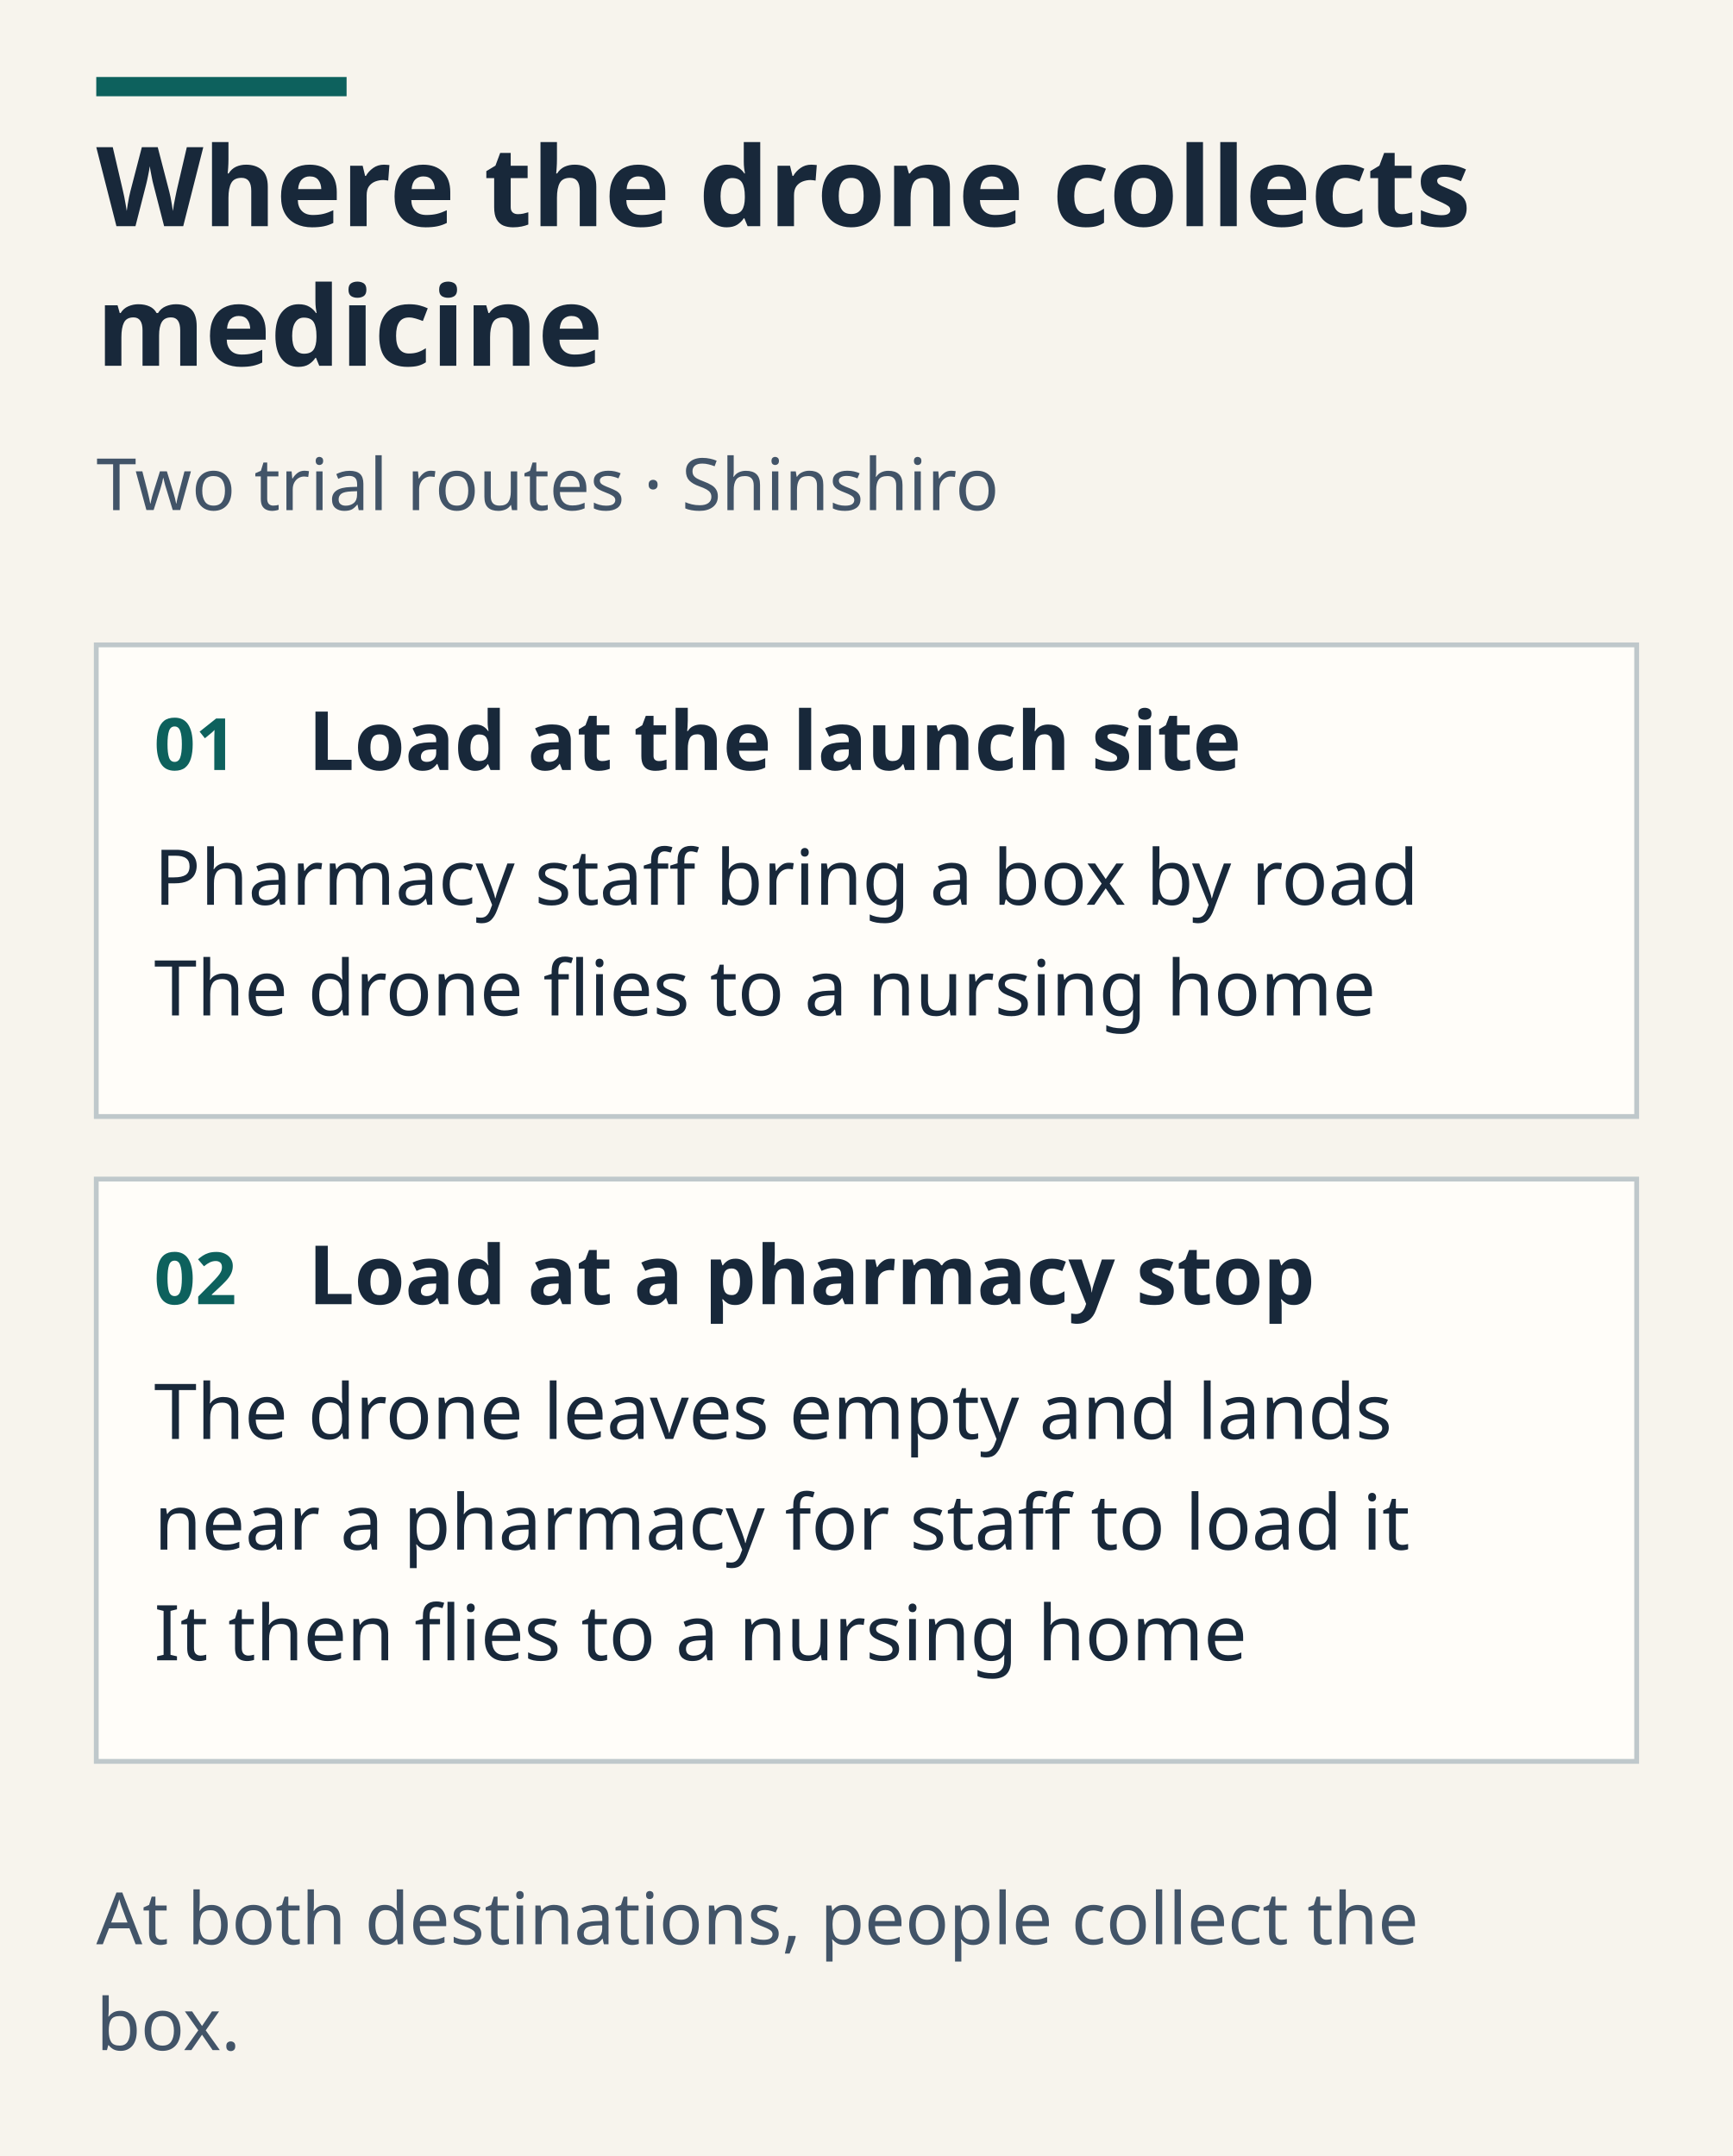
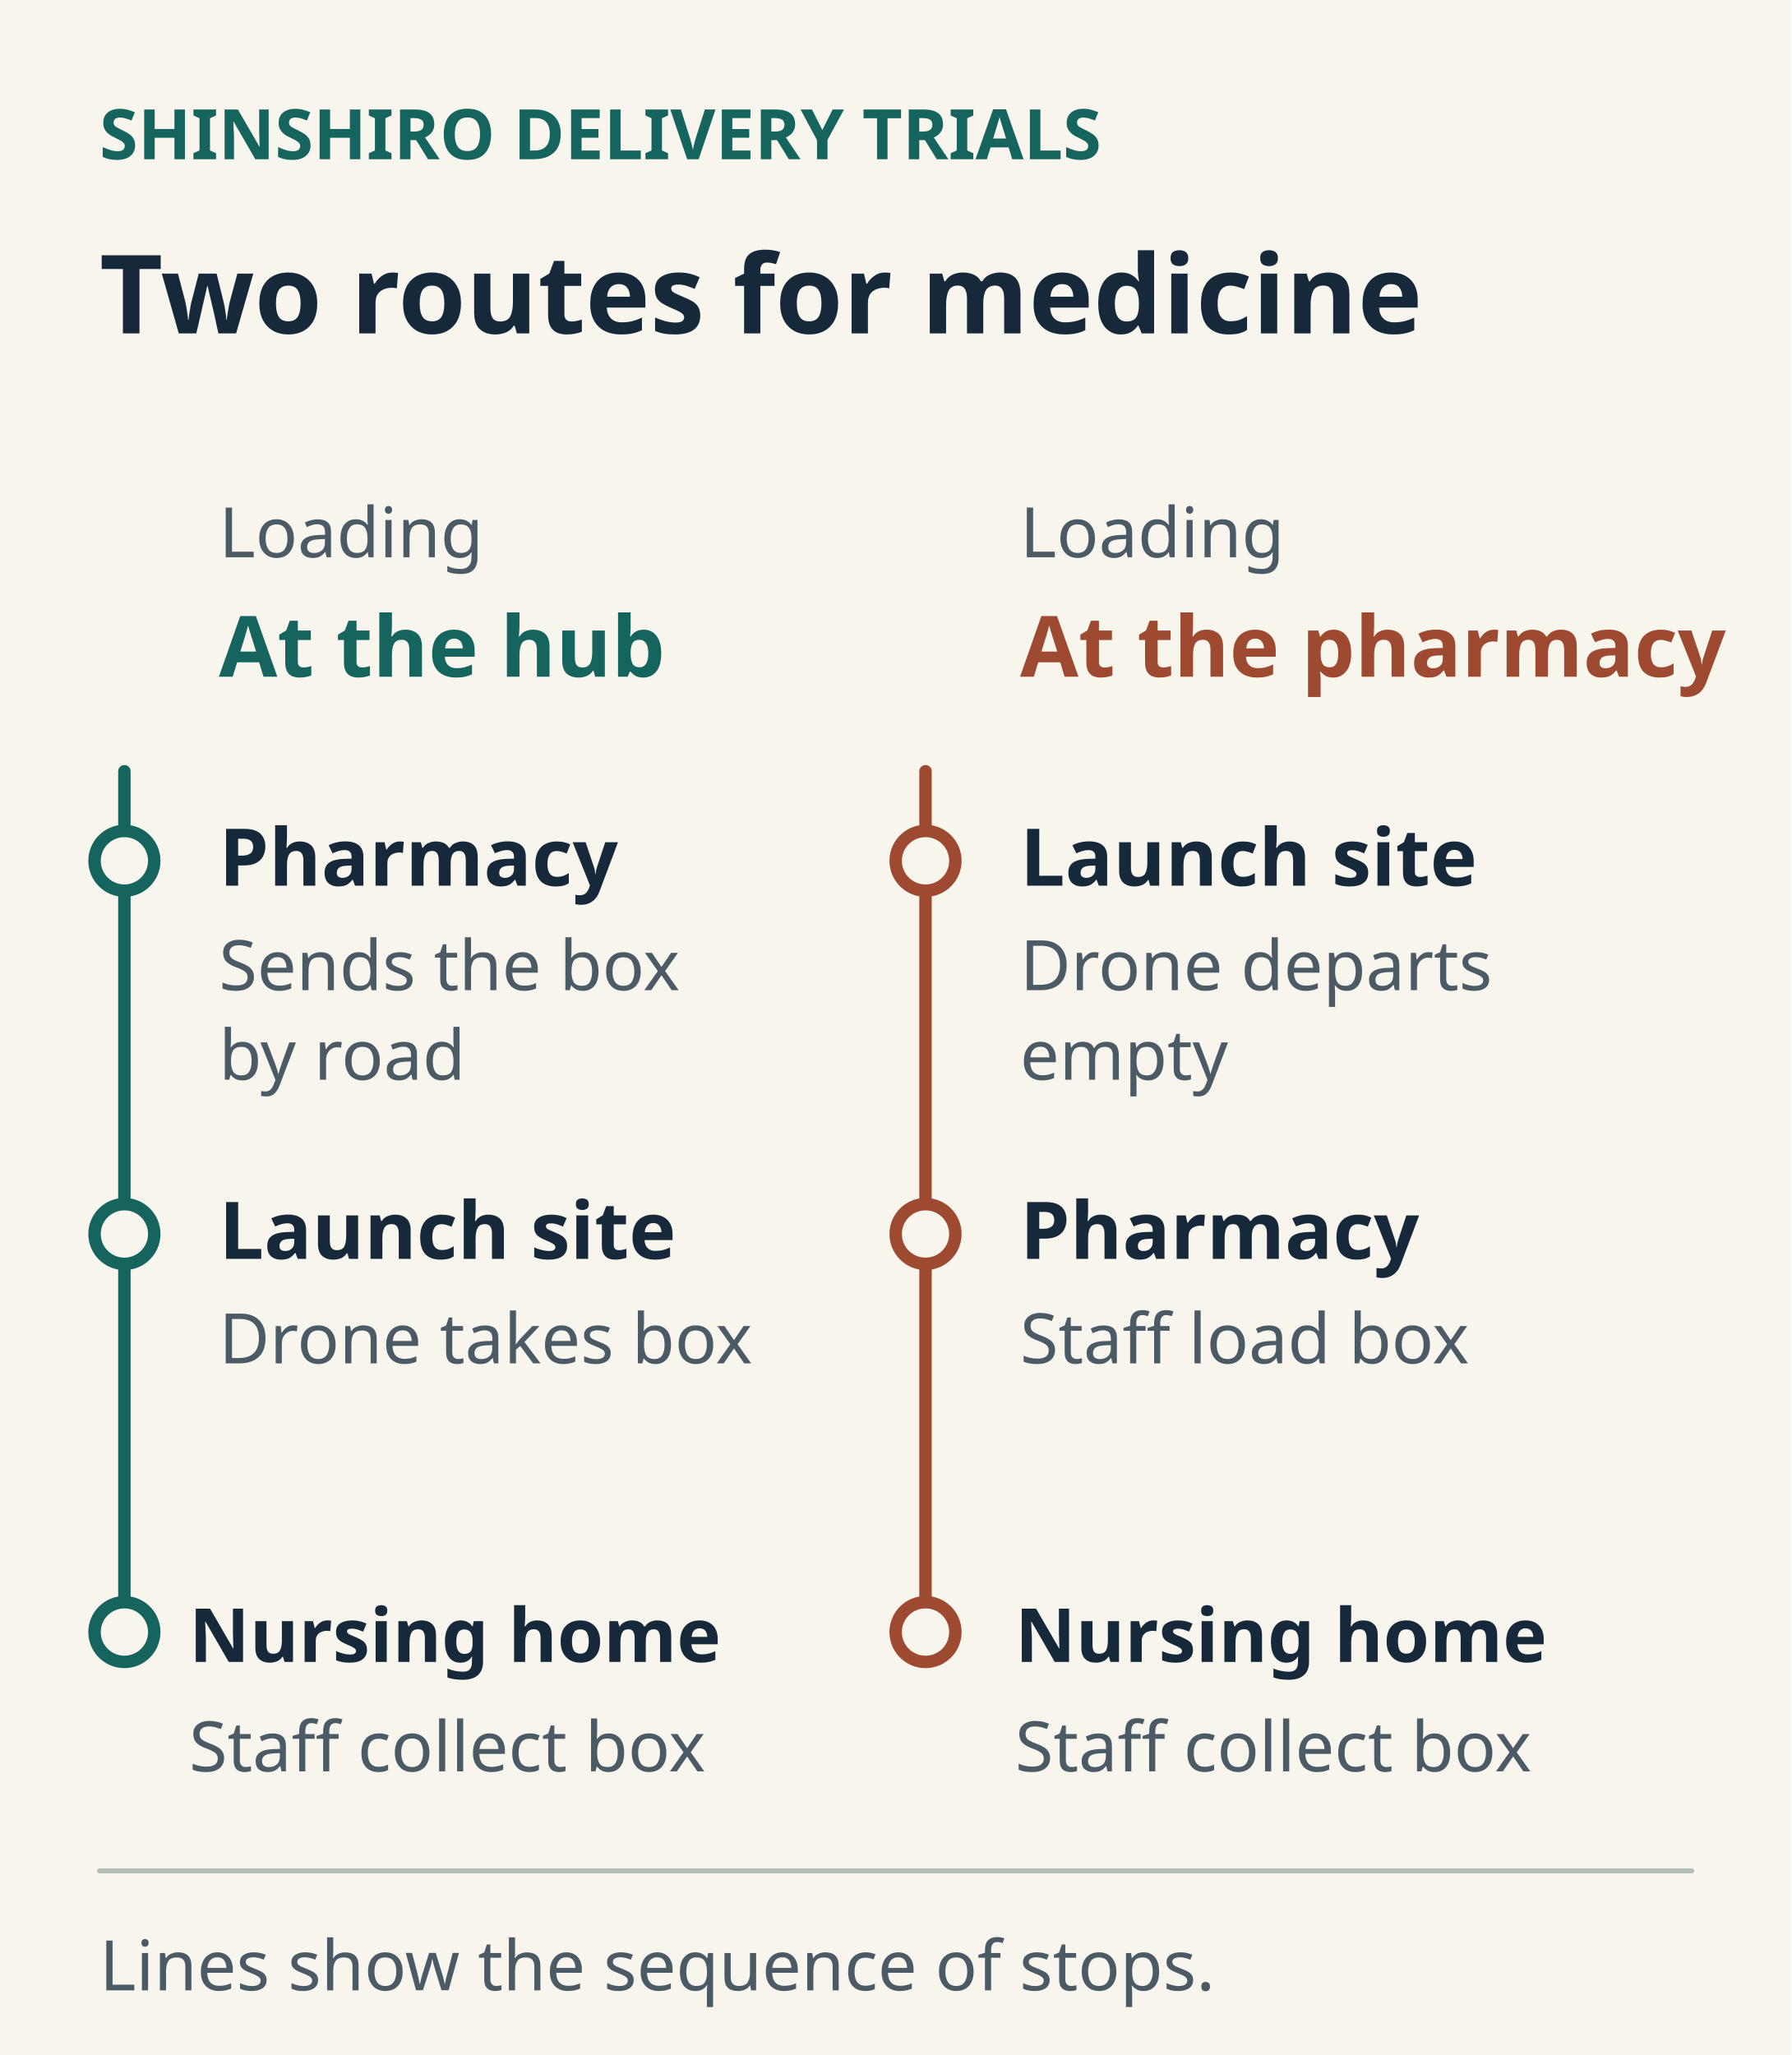
- <svg xmlns="http://www.w3.org/2000/svg" width="360" lang="en" role="img" aria-labelledby="title desc" font-family="Noto Sans, Arial, sans-serif" height="448" viewBox="0 0 360 448">
-   <rect id="paper" x="0" y="0" width="360" height="448" fill="#F7F4ED" data-role="background" />
-   <rect id="rule" x="20" y="16" width="52" height="4" fill="#0D615D" />
-   <text id="head0" x="20" y="47" font-size="23" fill="#18283A" font-weight="700">Where the drone collects</text>
-   <text id="head1" x="20" y="76" font-size="23" fill="#18283A" font-weight="700">medicine</text>
-   <text id="subtitle" x="20" y="106" font-size="15" fill="#425468" font-weight="400">Two trial routes · Shinshiro</text>
-   <rect id="panel0" x="20" y="134" width="320" height="98" fill="#FFFDF9" stroke="#BFC8CB" stroke-width="1" data-role="panel" />
-   <text id="k0" x="32" y="160" font-size="15" fill="#0D615D" font-weight="700" data-panel="panel0">01</text>
-   <text id="label0" x="64" y="160" font-size="17" fill="#18283A" font-weight="700" data-panel="panel0">Load at the launch site</text>
-   <text id="row0-0" x="32" y="188" font-size="16" fill="#18283A" font-weight="400" data-panel="panel0">Pharmacy staff bring a box by road</text>
-   <text id="row0-1" x="32" y="211" font-size="16" fill="#18283A" font-weight="400" data-panel="panel0">The drone flies to a nursing home</text>
-   <rect id="panel1" x="20" y="245" width="320" height="121" fill="#FFFDF9" stroke="#BFC8CB" stroke-width="1" data-role="panel" />
-   <text id="k1" x="32" y="271" font-size="15" fill="#0D615D" font-weight="700" data-panel="panel1">02</text>
-   <text id="label1" x="64" y="271" font-size="17" fill="#18283A" font-weight="700" data-panel="panel1">Load at a pharmacy stop</text>
-   <text id="row1-0" x="32" y="299" font-size="16" fill="#18283A" font-weight="400" data-panel="panel1">The drone leaves empty and lands</text>
-   <text id="row1-1" x="32" y="322" font-size="16" fill="#18283A" font-weight="400" data-panel="panel1">near a pharmacy for staff to load it</text>
-   <text id="row1-2" x="32" y="345" font-size="16" fill="#18283A" font-weight="400" data-panel="panel1">It then flies to a nursing home</text>
-   <text id="note0" x="20" y="404" font-size="15" fill="#425468" font-weight="400">At both destinations, people collect the</text>
-   <text id="note1" x="20" y="426" font-size="15" fill="#425468" font-weight="400">box.</text>
+ <svg xmlns="http://www.w3.org/2000/svg" width="360" height="413" viewBox="0 0 360 413" role="img" lang="en" aria-labelledby="title desc" font-family="Noto Sans, Arial, sans-serif">
+   <rect id="rect1" data-zone="background" x="0" y="0" width="360" height="413" fill="#F8F5ED" rx="0" />
+   <text id="text2" data-zone="text" x="20" y="32" fill="#15655E" font-size="14" font-weight="700" text-anchor="start">SHINSHIRO DELIVERY TRIALS</text>
+   <text id="text3" data-zone="text" x="20" y="67" fill="#16293B" font-size="22" font-weight="700" text-anchor="start">Two routes for medicine</text>
+   <text id="text4" data-zone="text" x="44" y="112" fill="#4B5B66" font-size="14" font-weight="400" text-anchor="start">Loading</text>
+   <text id="text5" data-zone="text" x="44" y="136" fill="#15655E" font-size="17" font-weight="700" text-anchor="start">At the hub</text>
+   <text id="text6" data-zone="text" x="205" y="112" fill="#4B5B66" font-size="14" font-weight="400" text-anchor="start">Loading</text>
+   <text id="text7" data-zone="text" x="205" y="136" fill="#9E4A30" font-size="17" font-weight="700" text-anchor="start">At the pharmacy</text>
+   <path id="path8" data-zone="art" d="M25 155 V330" fill="none" stroke="#15655E" stroke-width="2.5" stroke-linecap="round" stroke-linejoin="round" />
+   <circle id="circle9" data-zone="art" cx="25" cy="173" r="6" fill="#F8F5ED" stroke="#15655E" stroke-width="2.5" />
+   <circle id="circle10" data-zone="art" cx="25" cy="248" r="6" fill="#F8F5ED" stroke="#15655E" stroke-width="2.5" />
+   <circle id="circle11" data-zone="art" cx="25" cy="328" r="6" fill="#F8F5ED" stroke="#15655E" stroke-width="2.5" />
+   <path id="path12" data-zone="art" d="M186 155 V330" fill="none" stroke="#9E4A30" stroke-width="2.5" stroke-linecap="round" stroke-linejoin="round" />
+   <circle id="circle13" data-zone="art" cx="186" cy="173" r="6" fill="#F8F5ED" stroke="#9E4A30" stroke-width="2.5" />
+   <circle id="circle14" data-zone="art" cx="186" cy="248" r="6" fill="#F8F5ED" stroke="#9E4A30" stroke-width="2.5" />
+   <circle id="circle15" data-zone="art" cx="186" cy="328" r="6" fill="#F8F5ED" stroke="#9E4A30" stroke-width="2.5" />
+   <text id="text16" data-zone="text" x="44" y="178" fill="#16293B" font-size="16" font-weight="700" text-anchor="start">Pharmacy</text>
+   <text id="text17" data-zone="text" x="44" y="199" fill="#4B5B66" font-size="14" font-weight="400" text-anchor="start">Sends the box</text>
+   <text id="text18" data-zone="text" x="44" y="217" fill="#4B5B66" font-size="14" font-weight="400" text-anchor="start">by road</text>
+   <text id="text19" data-zone="text" x="44" y="253" fill="#16293B" font-size="16" font-weight="700" text-anchor="start">Launch site</text>
+   <text id="text20" data-zone="text" x="44" y="274" fill="#4B5B66" font-size="14" font-weight="400" text-anchor="start">Drone takes box</text>
+   <text id="text21" data-zone="text" x="205" y="178" fill="#16293B" font-size="16" font-weight="700" text-anchor="start">Launch site</text>
+   <text id="text22" data-zone="text" x="205" y="199" fill="#4B5B66" font-size="14" font-weight="400" text-anchor="start">Drone departs</text>
+   <text id="text23" data-zone="text" x="205" y="217" fill="#4B5B66" font-size="14" font-weight="400" text-anchor="start">empty</text>
+   <text id="text24" data-zone="text" x="205" y="253" fill="#16293B" font-size="16" font-weight="700" text-anchor="start">Pharmacy</text>
+   <text id="text25" data-zone="text" x="205" y="274" fill="#4B5B66" font-size="14" font-weight="400" text-anchor="start">Staff load box</text>
+   <text id="text26" data-zone="text" x="38" y="334" fill="#16293B" font-size="15" font-weight="700" text-anchor="start">Nursing home</text>
+   <text id="text27" data-zone="text" x="38" y="356" fill="#4B5B66" font-size="14" font-weight="400" text-anchor="start">Staff collect box</text>
+   <text id="text28" data-zone="text" x="204" y="334" fill="#16293B" font-size="15" font-weight="700" text-anchor="start">Nursing home</text>
+   <text id="text29" data-zone="text" x="204" y="356" fill="#4B5B66" font-size="14" font-weight="400" text-anchor="start">Staff collect box</text>
+   <path id="path30" data-zone="art" d="M20 376 H340" fill="none" stroke="#B6BEB9" stroke-width="1" stroke-linecap="round" stroke-linejoin="round" />
+   <text id="text31" data-zone="text" x="20" y="400" fill="#4B5B66" font-size="14" font-weight="400" text-anchor="start">Lines show the sequence of stops.</text>
</svg>
